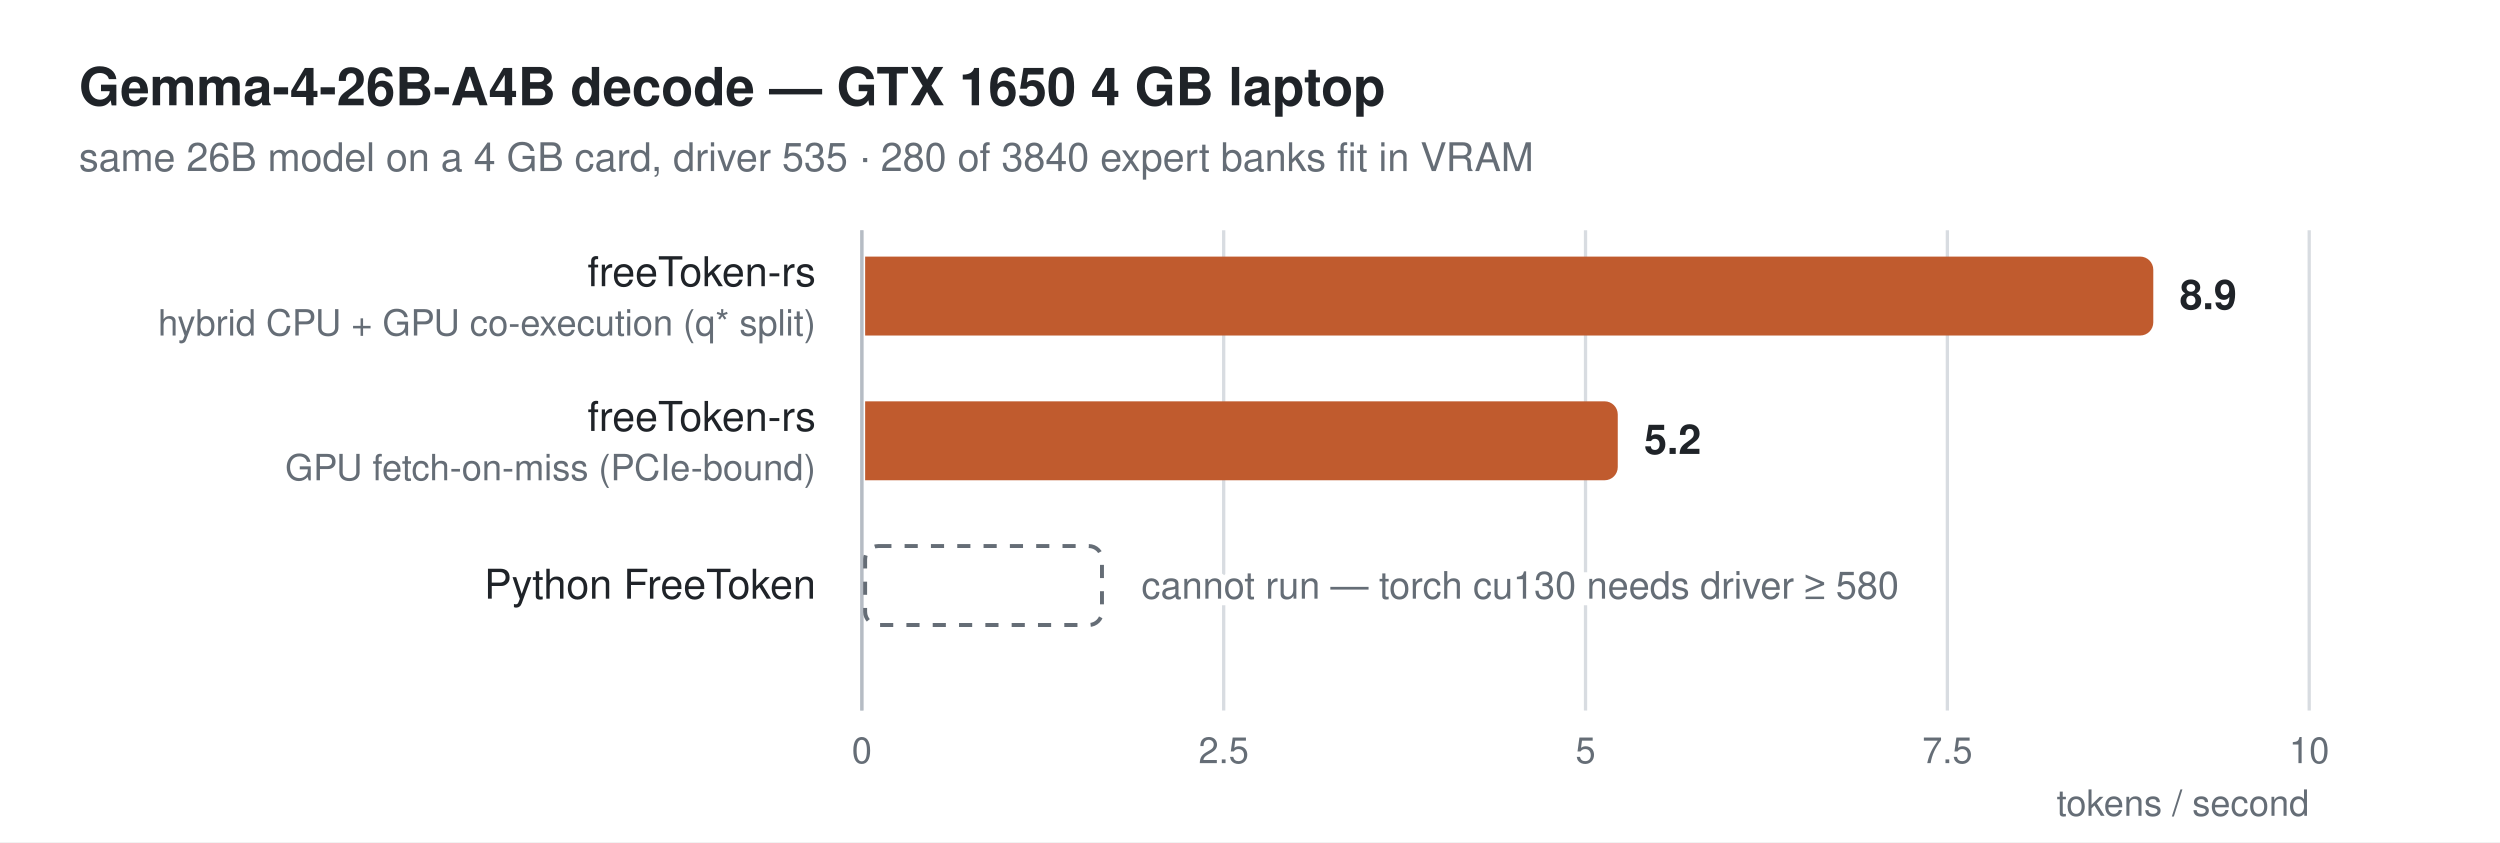
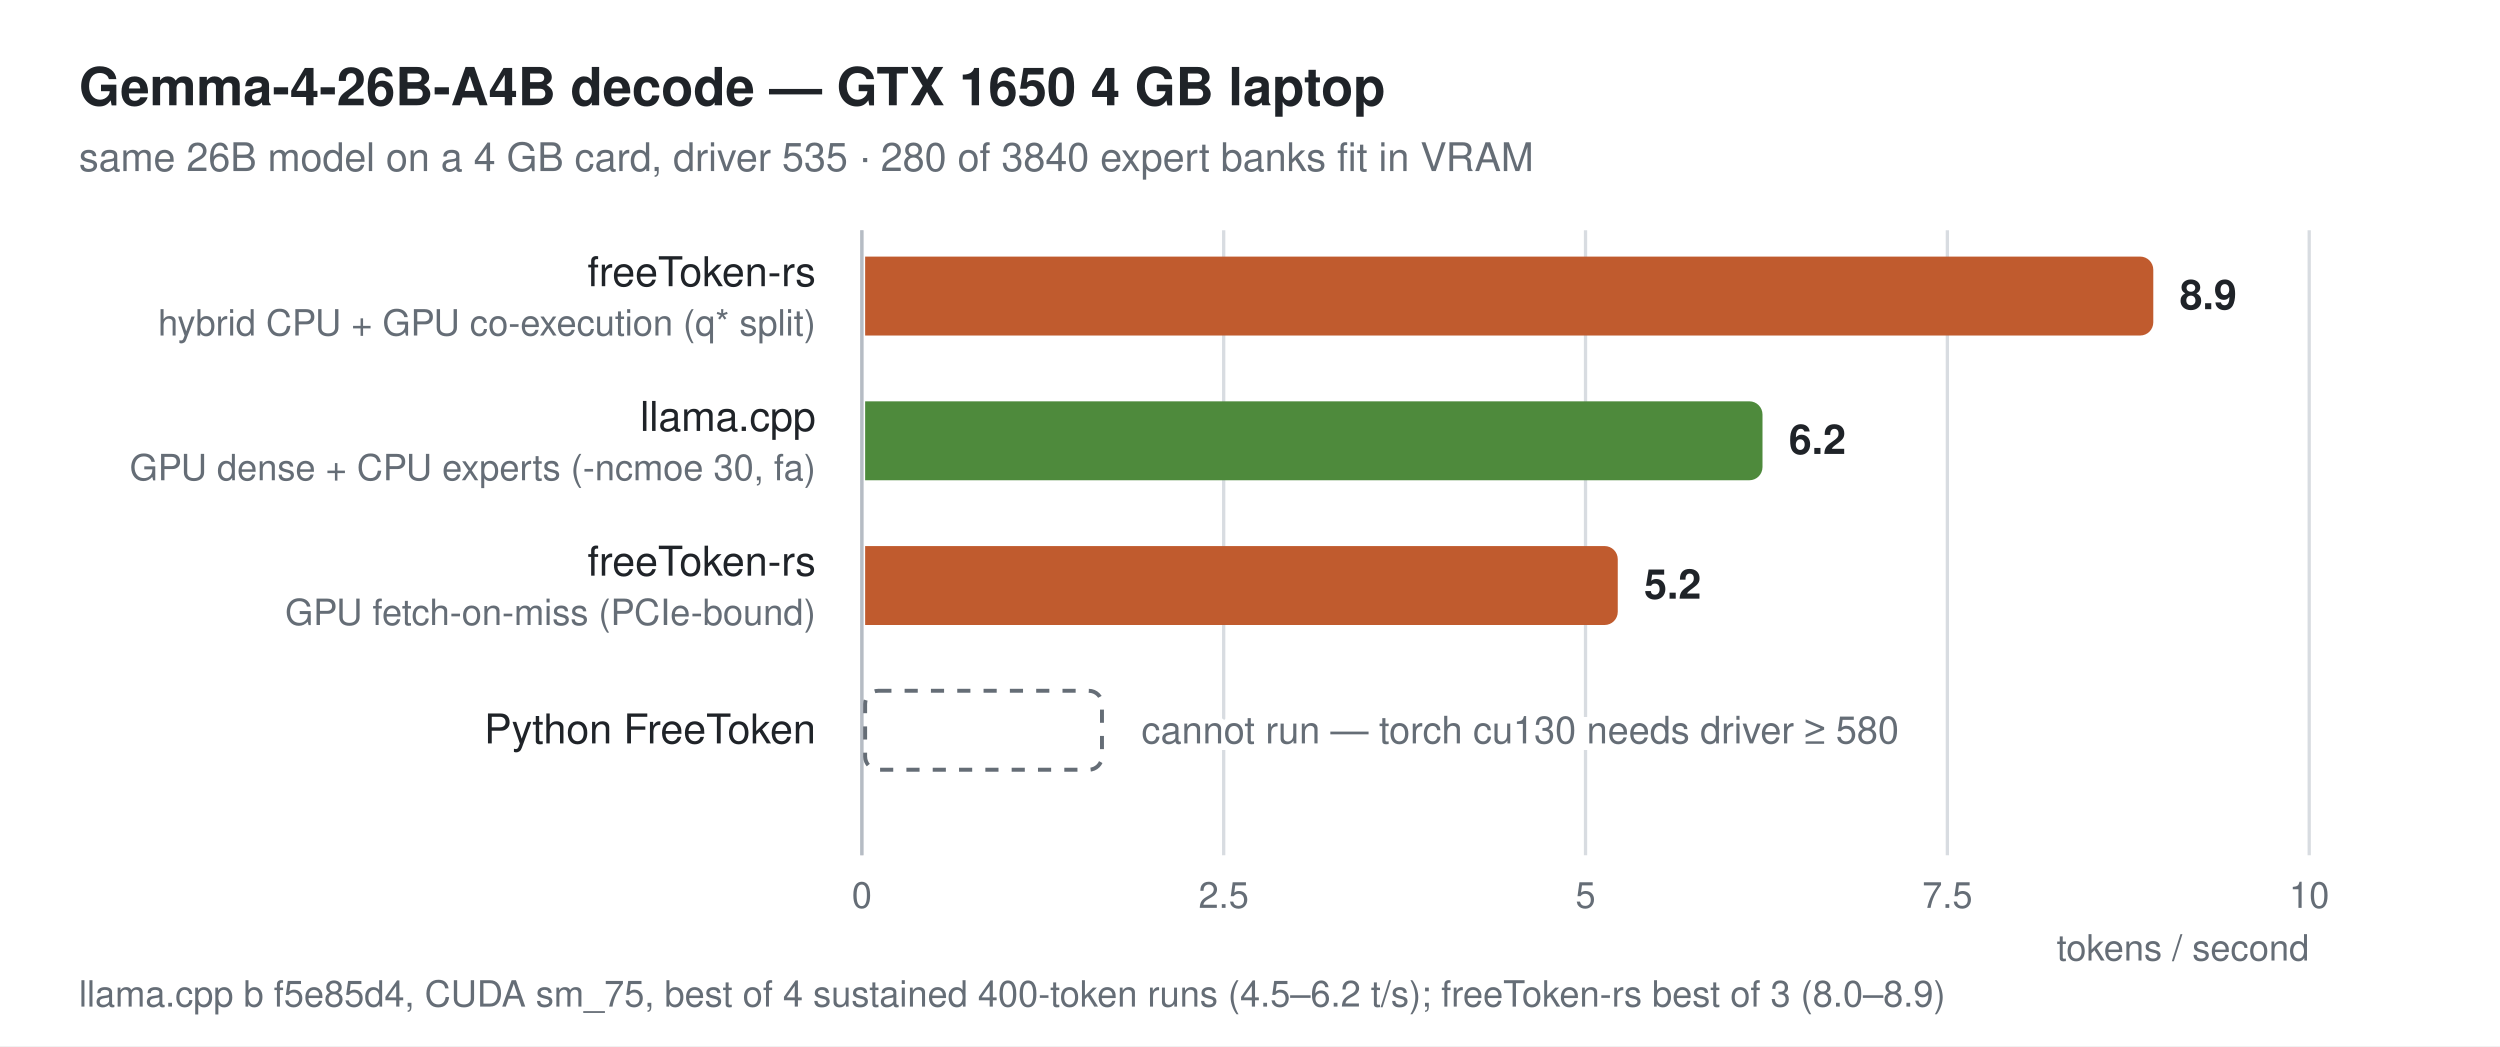
- <svg xmlns="http://www.w3.org/2000/svg" width="760" height="256" viewBox="0 0 760 256" role="img" aria-label="Gemma-4-26B-A4B decode — GTX 1650 4 GB laptop">
-   <rect width="760" height="256" fill="#ffffff" />
+ <svg xmlns="http://www.w3.org/2000/svg" width="760" height="318" viewBox="0 0 760 318" role="img" aria-label="Gemma-4-26B-A4B decode — GTX 1650 4 GB laptop">
+   <rect width="760" height="318" fill="#ffffff" />
  <text x="24" y="32" font-family="-apple-system,'Segoe UI',Helvetica,Arial,sans-serif" font-size="16" font-weight="600" fill="#1f2328">Gemma-4-26B-A4B decode — GTX 1650 4 GB laptop</text>
  <text x="24" y="52" font-family="-apple-system,'Segoe UI',Helvetica,Arial,sans-serif" font-size="12" fill="#656d76">same 26B model on a 4 GB card, driver 535 · 280 of 3840 expert banks fit in VRAM</text>
-   <line x1="262.0" y1="70" x2="262.0" y2="216" stroke="#d8dce1" stroke-width="1" />
-   <text x="262.0" y="232" font-family="-apple-system,'Segoe UI',Helvetica,Arial,sans-serif" font-size="11" fill="#656d76" text-anchor="middle" style="font-variant-numeric:tabular-nums">0</text>
-   <line x1="372.0" y1="70" x2="372.0" y2="216" stroke="#d8dce1" stroke-width="1" />
-   <text x="372.0" y="232" font-family="-apple-system,'Segoe UI',Helvetica,Arial,sans-serif" font-size="11" fill="#656d76" text-anchor="middle" style="font-variant-numeric:tabular-nums">2.5</text>
-   <line x1="482.0" y1="70" x2="482.0" y2="216" stroke="#d8dce1" stroke-width="1" />
-   <text x="482.0" y="232" font-family="-apple-system,'Segoe UI',Helvetica,Arial,sans-serif" font-size="11" fill="#656d76" text-anchor="middle" style="font-variant-numeric:tabular-nums">5</text>
-   <line x1="592.0" y1="70" x2="592.0" y2="216" stroke="#d8dce1" stroke-width="1" />
-   <text x="592.0" y="232" font-family="-apple-system,'Segoe UI',Helvetica,Arial,sans-serif" font-size="11" fill="#656d76" text-anchor="middle" style="font-variant-numeric:tabular-nums">7.5</text>
-   <line x1="702.0" y1="70" x2="702.0" y2="216" stroke="#d8dce1" stroke-width="1" />
-   <text x="702.0" y="232" font-family="-apple-system,'Segoe UI',Helvetica,Arial,sans-serif" font-size="11" fill="#656d76" text-anchor="middle" style="font-variant-numeric:tabular-nums">10</text>
-   <text x="702" y="248" font-family="-apple-system,'Segoe UI',Helvetica,Arial,sans-serif" font-size="11" fill="#656d76" text-anchor="end">tokens / second</text>
-   <line x1="262" y1="70" x2="262" y2="216" stroke="#b6bcc4" stroke-width="1" />
+   <line x1="262.0" y1="70" x2="262.0" y2="260" stroke="#d8dce1" stroke-width="1" />
+   <text x="262.0" y="276" font-family="-apple-system,'Segoe UI',Helvetica,Arial,sans-serif" font-size="11" fill="#656d76" text-anchor="middle" style="font-variant-numeric:tabular-nums">0</text>
+   <line x1="372.0" y1="70" x2="372.0" y2="260" stroke="#d8dce1" stroke-width="1" />
+   <text x="372.0" y="276" font-family="-apple-system,'Segoe UI',Helvetica,Arial,sans-serif" font-size="11" fill="#656d76" text-anchor="middle" style="font-variant-numeric:tabular-nums">2.5</text>
+   <line x1="482.0" y1="70" x2="482.0" y2="260" stroke="#d8dce1" stroke-width="1" />
+   <text x="482.0" y="276" font-family="-apple-system,'Segoe UI',Helvetica,Arial,sans-serif" font-size="11" fill="#656d76" text-anchor="middle" style="font-variant-numeric:tabular-nums">5</text>
+   <line x1="592.0" y1="70" x2="592.0" y2="260" stroke="#d8dce1" stroke-width="1" />
+   <text x="592.0" y="276" font-family="-apple-system,'Segoe UI',Helvetica,Arial,sans-serif" font-size="11" fill="#656d76" text-anchor="middle" style="font-variant-numeric:tabular-nums">7.5</text>
+   <line x1="702.0" y1="70" x2="702.0" y2="260" stroke="#d8dce1" stroke-width="1" />
+   <text x="702.0" y="276" font-family="-apple-system,'Segoe UI',Helvetica,Arial,sans-serif" font-size="11" fill="#656d76" text-anchor="middle" style="font-variant-numeric:tabular-nums">10</text>
+   <text x="702" y="292" font-family="-apple-system,'Segoe UI',Helvetica,Arial,sans-serif" font-size="11" fill="#656d76" text-anchor="end">tokens / second</text>
+   <line x1="262" y1="70" x2="262" y2="260" stroke="#b6bcc4" stroke-width="1" />
  <text x="248" y="87" font-family="-apple-system,'Segoe UI',Helvetica,Arial,sans-serif" font-size="12.5" fill="#1f2328" text-anchor="end">freeToken-rs</text>
  <text x="248" y="102" font-family="-apple-system,'Segoe UI',Helvetica,Arial,sans-serif" font-size="11" fill="#656d76" text-anchor="end">hybrid CPU + GPU co-execution (q* split)</text>
  <path d="M263,78 h387.6 a4,4 0 0 1 4,4 v16 a4,4 0 0 1 -4,4 h-387.6 Z" fill="#C05B2E" fill-opacity="1.0" />
  <text x="662.6" y="94" font-family="-apple-system,'Segoe UI',Helvetica,Arial,sans-serif" font-size="12.5" font-weight="600" fill="#1f2328" style="font-variant-numeric:tabular-nums">8.9</text>
-   <text x="248" y="131" font-family="-apple-system,'Segoe UI',Helvetica,Arial,sans-serif" font-size="12.5" fill="#1f2328" text-anchor="end">freeToken-rs</text>
-   <text x="248" y="146" font-family="-apple-system,'Segoe UI',Helvetica,Arial,sans-serif" font-size="11" fill="#656d76" text-anchor="end">GPU fetch-on-miss (PCIe-bound)</text>
-   <path d="M263,122 h224.8 a4,4 0 0 1 4,4 v16 a4,4 0 0 1 -4,4 h-224.8 Z" fill="#C05B2E" fill-opacity="1.0" />
-   <text x="499.8" y="138" font-family="-apple-system,'Segoe UI',Helvetica,Arial,sans-serif" font-size="12.5" font-weight="600" fill="#1f2328" style="font-variant-numeric:tabular-nums">5.2</text>
-   <text x="248" y="182" font-family="-apple-system,'Segoe UI',Helvetica,Arial,sans-serif" font-size="12.5" fill="#1f2328" text-anchor="end">Python FreeToken</text>
-   <rect x="263" y="166" width="72" height="24" rx="4" fill="none" stroke="#656d76" stroke-width="1.2" stroke-dasharray="4 4" />
-   <text x="347" y="182" font-family="-apple-system,'Segoe UI',Helvetica,Arial,sans-serif" font-size="11.5" fill="#656d76" stroke="#ffffff" stroke-width="4" paint-order="stroke">cannot run — torch cu130 needs driver ≥ 580</text>
+   <text x="248" y="131" font-family="-apple-system,'Segoe UI',Helvetica,Arial,sans-serif" font-size="12.5" fill="#1f2328" text-anchor="end">llama.cpp</text>
+   <text x="248" y="146" font-family="-apple-system,'Segoe UI',Helvetica,Arial,sans-serif" font-size="11" fill="#656d76" text-anchor="end">GPU dense + CPU experts (-ncmoe 30, fa)</text>
+   <path d="M263,122 h268.8 a4,4 0 0 1 4,4 v16 a4,4 0 0 1 -4,4 h-268.8 Z" fill="#4E8A3C" fill-opacity="1.0" />
+   <text x="543.8" y="138" font-family="-apple-system,'Segoe UI',Helvetica,Arial,sans-serif" font-size="12.5" font-weight="600" fill="#1f2328" style="font-variant-numeric:tabular-nums">6.2</text>
+   <text x="248" y="175" font-family="-apple-system,'Segoe UI',Helvetica,Arial,sans-serif" font-size="12.5" fill="#1f2328" text-anchor="end">freeToken-rs</text>
+   <text x="248" y="190" font-family="-apple-system,'Segoe UI',Helvetica,Arial,sans-serif" font-size="11" fill="#656d76" text-anchor="end">GPU fetch-on-miss (PCIe-bound)</text>
+   <path d="M263,166 h224.8 a4,4 0 0 1 4,4 v16 a4,4 0 0 1 -4,4 h-224.8 Z" fill="#C05B2E" fill-opacity="1.0" />
+   <text x="499.8" y="182" font-family="-apple-system,'Segoe UI',Helvetica,Arial,sans-serif" font-size="12.5" font-weight="600" fill="#1f2328" style="font-variant-numeric:tabular-nums">5.2</text>
+   <text x="248" y="226" font-family="-apple-system,'Segoe UI',Helvetica,Arial,sans-serif" font-size="12.5" fill="#1f2328" text-anchor="end">Python FreeToken</text>
+   <rect x="263" y="210" width="72" height="24" rx="4" fill="none" stroke="#656d76" stroke-width="1.2" stroke-dasharray="4 4" />
+   <text x="347" y="226" font-family="-apple-system,'Segoe UI',Helvetica,Arial,sans-serif" font-size="11.5" fill="#656d76" stroke="#ffffff" stroke-width="4" paint-order="stroke">cannot run — torch cu130 needs driver ≥ 580</text>
+   <text x="24" y="306" font-family="-apple-system,'Segoe UI',Helvetica,Arial,sans-serif" font-size="11" fill="#656d76">llama.cpp b f5e85d4, CUDA sm_75, best of 4 sustained 400-token runs (4.5–6.2 t/s); freeToken-rs best of 3 (8.0–8.9)</text>
</svg>
